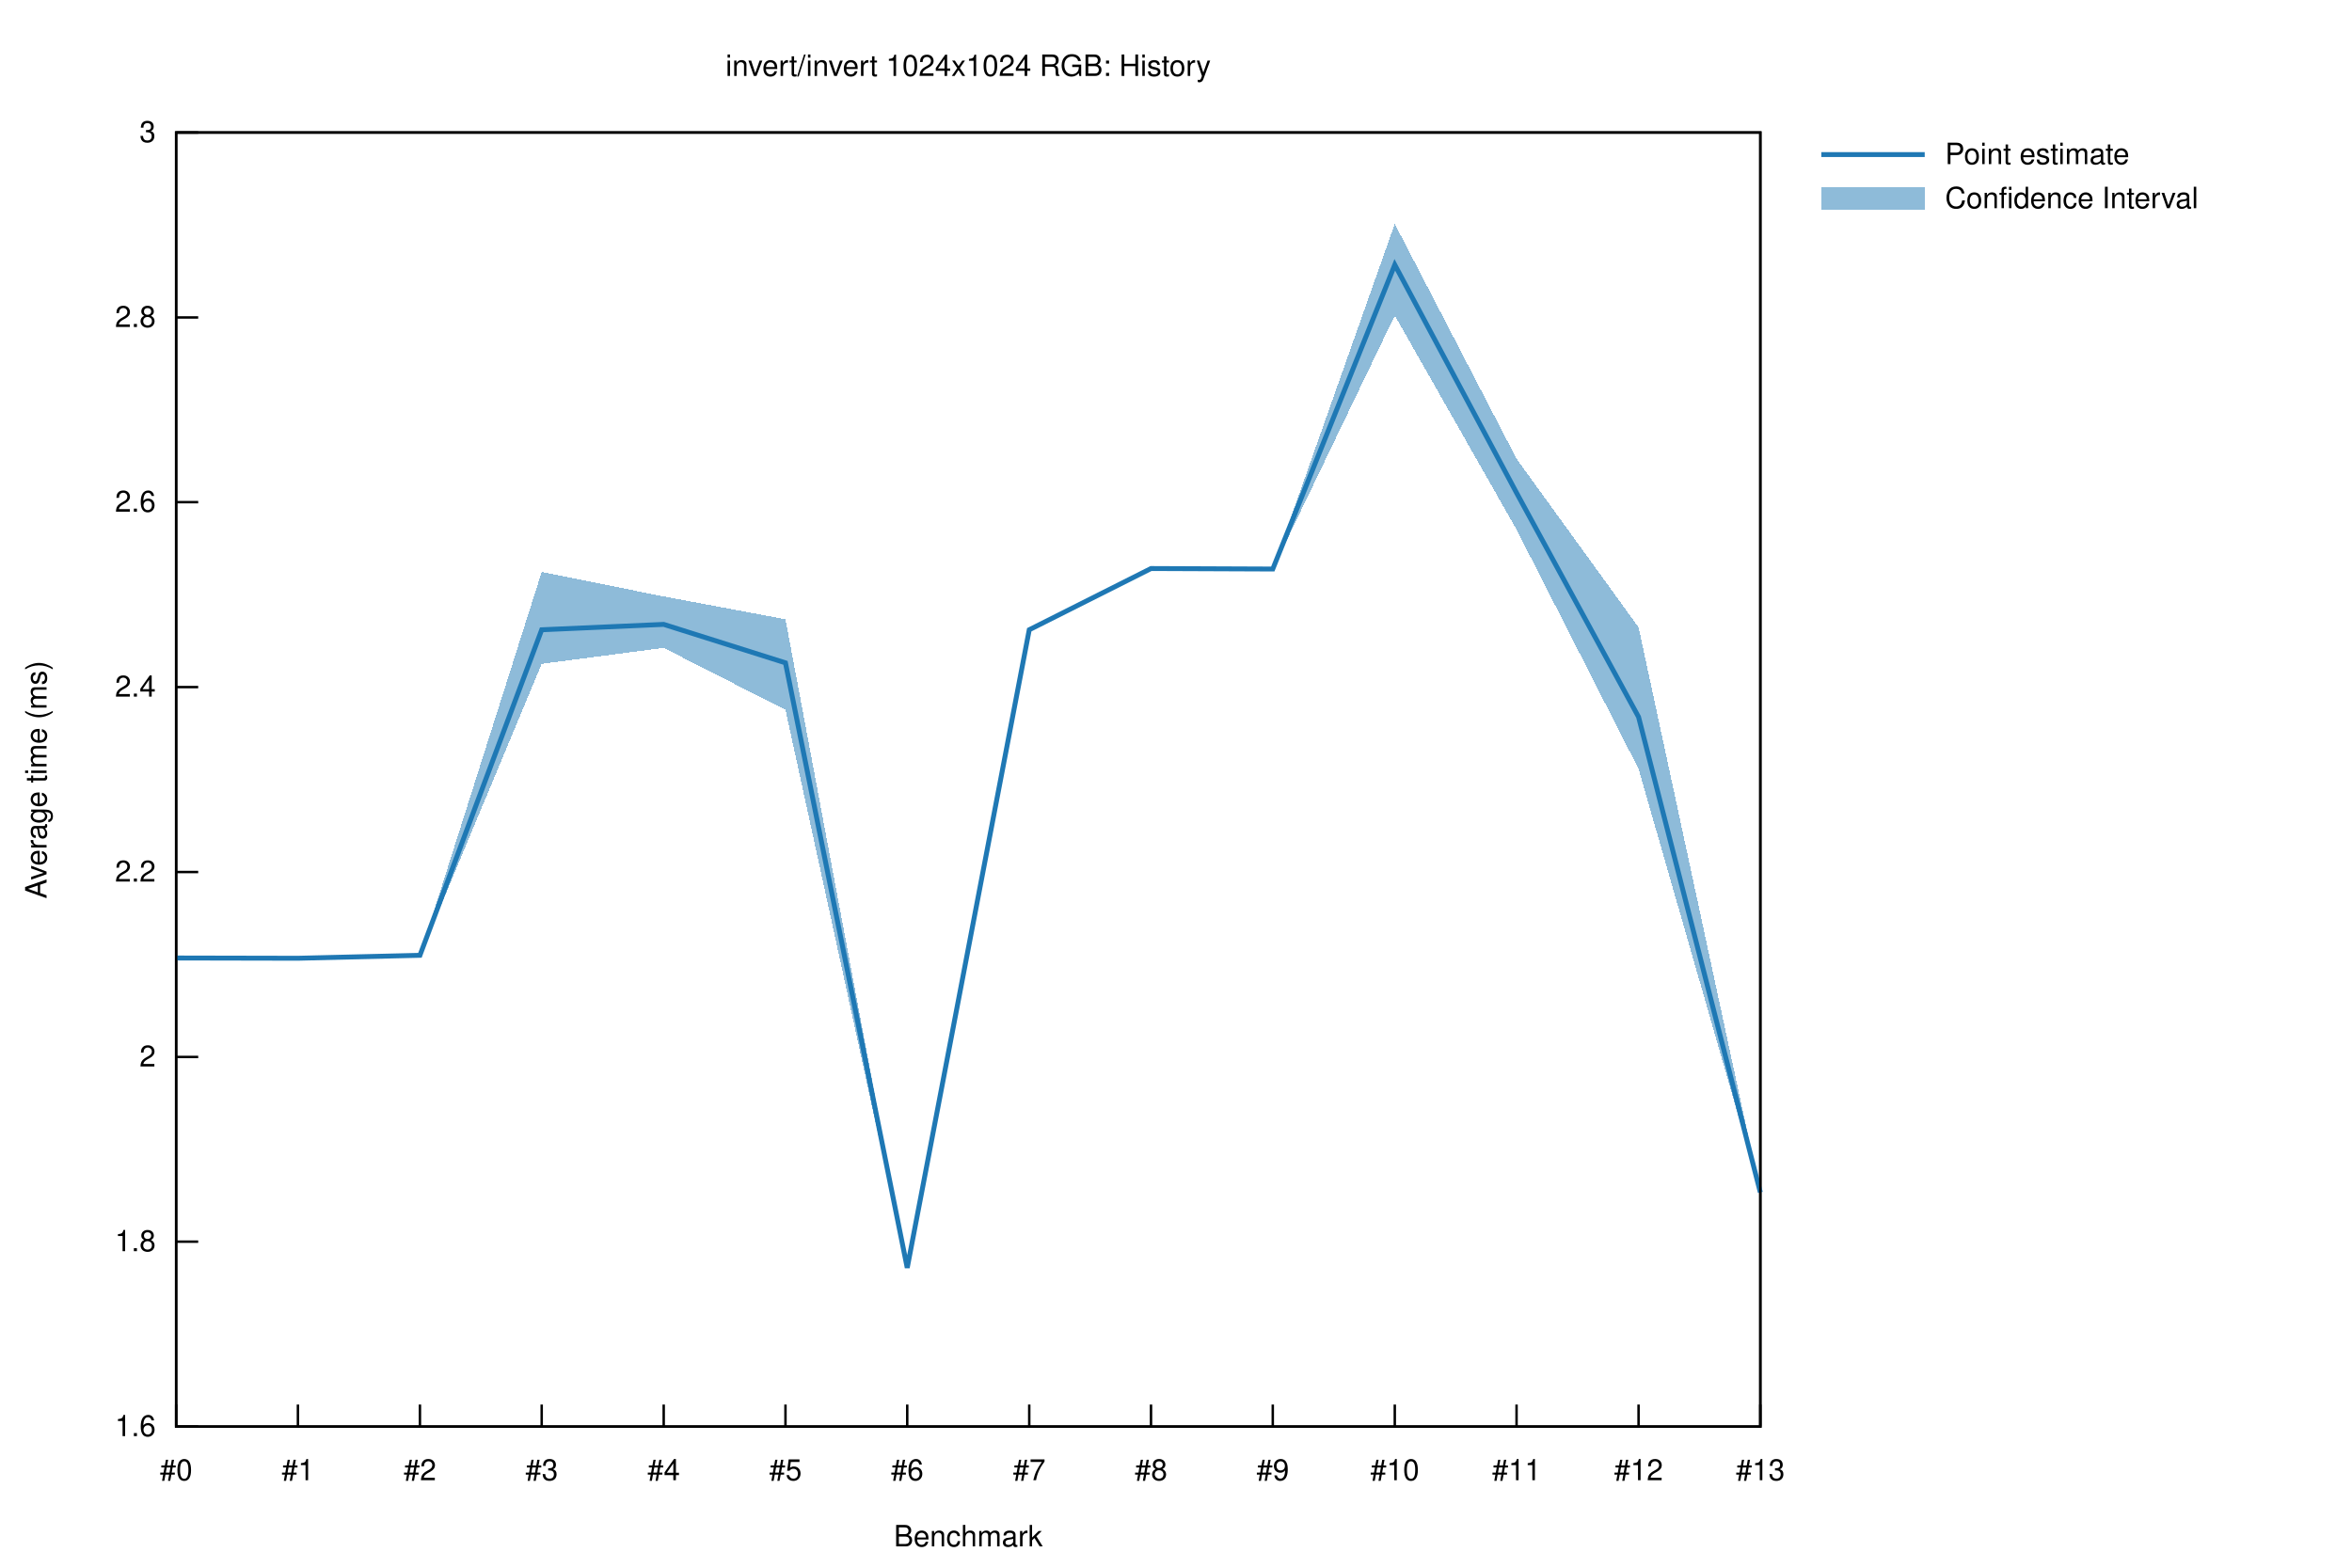
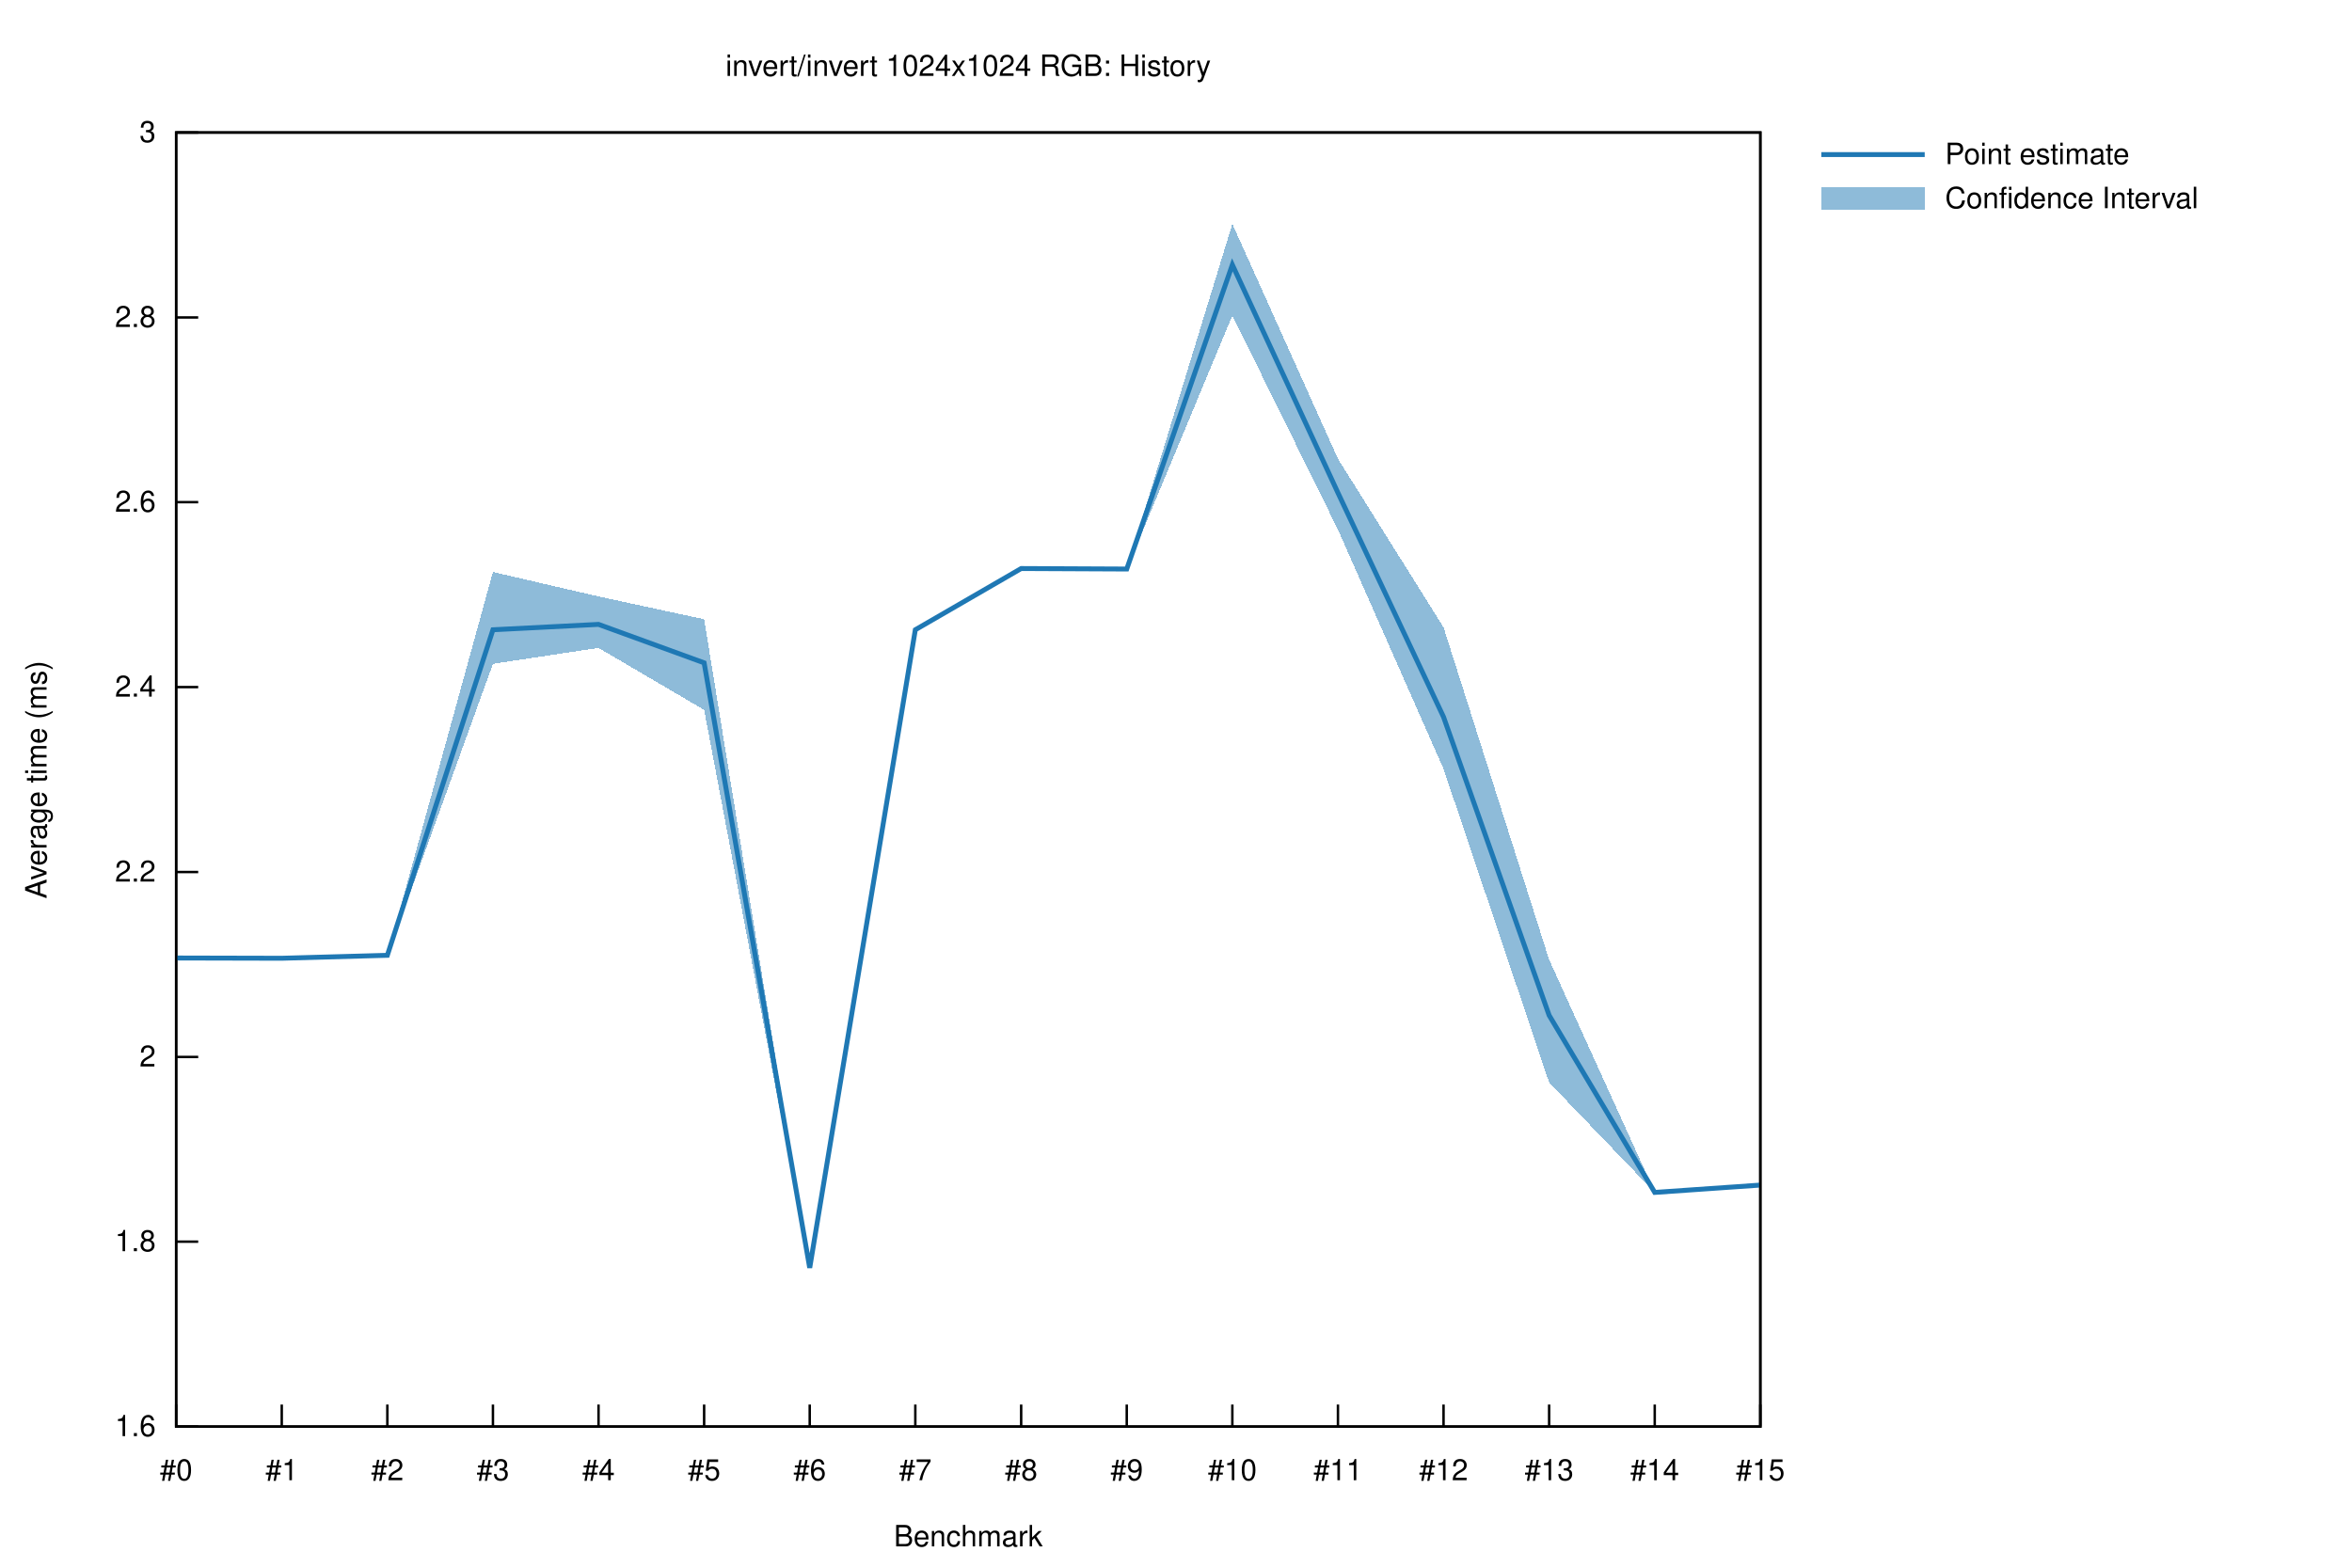
<svg xmlns="http://www.w3.org/2000/svg" xmlns:xlink="http://www.w3.org/1999/xlink" viewBox="0 0 960 640">
  <g id="gnuplot_canvas">
    <rect x="0" y="0" width="960" height="640" fill="none" />
    <defs>
      <circle id="gpDot" r="0.5" stroke-width="0.5" stroke="currentColor" />
      <path id="gpPt0" stroke-width="0.222" stroke="currentColor" d="M-1,0 h2 M0,-1 v2" />
      <path id="gpPt1" stroke-width="0.222" stroke="currentColor" d="M-1,-1 L1,1 M1,-1 L-1,1" />
      <path id="gpPt2" stroke-width="0.222" stroke="currentColor" d="M-1,0 L1,0 M0,-1 L0,1 M-1,-1 L1,1 M-1,1 L1,-1" />
      <rect id="gpPt3" stroke-width="0.222" stroke="currentColor" x="-1" y="-1" width="2" height="2" />
      <rect id="gpPt4" stroke-width="0.222" stroke="currentColor" fill="currentColor" x="-1" y="-1" width="2" height="2" />
      <circle id="gpPt5" stroke-width="0.222" stroke="currentColor" cx="0" cy="0" r="1" />
      <use xlink:href="#gpPt5" id="gpPt6" fill="currentColor" stroke="none" />
      <path id="gpPt7" stroke-width="0.222" stroke="currentColor" d="M0,-1.33 L-1.33,0.67 L1.33,0.67 z" />
      <use xlink:href="#gpPt7" id="gpPt8" fill="currentColor" stroke="none" />
      <use xlink:href="#gpPt7" id="gpPt9" stroke="currentColor" transform="rotate(180)" />
      <use xlink:href="#gpPt9" id="gpPt10" fill="currentColor" stroke="none" />
      <use xlink:href="#gpPt3" id="gpPt11" stroke="currentColor" transform="rotate(45)" />
      <use xlink:href="#gpPt11" id="gpPt12" fill="currentColor" stroke="none" />
      <path id="gpPt13" stroke-width="0.222" stroke="currentColor" d="M0,1.330 L1.265,0.411 L0.782,-1.067 L-0.782,-1.076 L-1.265,0.411 z" />
      <use xlink:href="#gpPt13" id="gpPt14" fill="currentColor" stroke="none" />
      <filter id="textbox" filterUnits="objectBoundingBox" x="0" y="0" height="1" width="1">
        <feFlood flood-color="white" flood-opacity="1" result="bgnd" />
        <feComposite in="SourceGraphic" in2="bgnd" operator="atop" />
      </filter>
      <filter id="greybox" filterUnits="objectBoundingBox" x="0" y="0" height="1" width="1">
        <feFlood flood-color="lightgrey" flood-opacity="1" result="grey" />
        <feComposite in="SourceGraphic" in2="grey" operator="atop" />
      </filter>
    </defs>
    <g fill="none" color="white" stroke="currentColor" stroke-width="1.00" stroke-linecap="butt" stroke-linejoin="miter">
</g>
    <g fill="none" color="black" stroke="currentColor" stroke-width="1.00" stroke-linecap="butt" stroke-linejoin="miter">
      <path stroke="black" d="M71.9,582.4 L80.9,582.4  " />
      <g transform="translate(63.6,586.3)" stroke="none" fill="black" font-family="Helvetica" font-size="12.00" text-anchor="end">
        <text>
          <tspan font-family="Helvetica"> 1.6</tspan>
        </text>
      </g>
    </g>
    <g fill="none" color="black" stroke="currentColor" stroke-width="1.00" stroke-linecap="butt" stroke-linejoin="miter">
      <path stroke="black" d="M71.9,506.9 L80.9,506.9  " />
      <g transform="translate(63.6,510.8)" stroke="none" fill="black" font-family="Helvetica" font-size="12.00" text-anchor="end">
        <text>
          <tspan font-family="Helvetica"> 1.8</tspan>
        </text>
      </g>
    </g>
    <g fill="none" color="black" stroke="currentColor" stroke-width="1.00" stroke-linecap="butt" stroke-linejoin="miter">
      <path stroke="black" d="M71.9,431.5 L80.9,431.5  " />
      <g transform="translate(63.6,435.4)" stroke="none" fill="black" font-family="Helvetica" font-size="12.00" text-anchor="end">
        <text>
          <tspan font-family="Helvetica"> 2</tspan>
        </text>
      </g>
    </g>
    <g fill="none" color="black" stroke="currentColor" stroke-width="1.00" stroke-linecap="butt" stroke-linejoin="miter">
      <path stroke="black" d="M71.9,356.0 L80.9,356.0  " />
      <g transform="translate(63.6,359.9)" stroke="none" fill="black" font-family="Helvetica" font-size="12.00" text-anchor="end">
        <text>
          <tspan font-family="Helvetica"> 2.2</tspan>
        </text>
      </g>
    </g>
    <g fill="none" color="black" stroke="currentColor" stroke-width="1.00" stroke-linecap="butt" stroke-linejoin="miter">
      <path stroke="black" d="M71.9,280.5 L80.9,280.5  " />
      <g transform="translate(63.6,284.4)" stroke="none" fill="black" font-family="Helvetica" font-size="12.00" text-anchor="end">
        <text>
          <tspan font-family="Helvetica"> 2.4</tspan>
        </text>
      </g>
    </g>
    <g fill="none" color="black" stroke="currentColor" stroke-width="1.00" stroke-linecap="butt" stroke-linejoin="miter">
      <path stroke="black" d="M71.9,205.0 L80.9,205.0  " />
      <g transform="translate(63.6,208.9)" stroke="none" fill="black" font-family="Helvetica" font-size="12.00" text-anchor="end">
        <text>
          <tspan font-family="Helvetica"> 2.6</tspan>
        </text>
      </g>
    </g>
    <g fill="none" color="black" stroke="currentColor" stroke-width="1.00" stroke-linecap="butt" stroke-linejoin="miter">
      <path stroke="black" d="M71.9,129.6 L80.9,129.6  " />
      <g transform="translate(63.6,133.5)" stroke="none" fill="black" font-family="Helvetica" font-size="12.00" text-anchor="end">
        <text>
          <tspan font-family="Helvetica"> 2.8</tspan>
        </text>
      </g>
    </g>
    <g fill="none" color="black" stroke="currentColor" stroke-width="1.00" stroke-linecap="butt" stroke-linejoin="miter">
      <path stroke="black" d="M71.9,54.1 L80.9,54.1  " />
      <g transform="translate(63.6,58.0)" stroke="none" fill="black" font-family="Helvetica" font-size="12.00" text-anchor="end">
        <text>
          <tspan font-family="Helvetica"> 3</tspan>
        </text>
      </g>
    </g>
    <g fill="none" color="black" stroke="currentColor" stroke-width="1.00" stroke-linecap="butt" stroke-linejoin="miter">
      <path stroke="black" d="M71.9,582.4 L71.9,573.4  " />
      <g transform="translate(71.9,604.3)" stroke="none" fill="black" font-family="Helvetica" font-size="12.00" text-anchor="middle">
        <text>
          <tspan font-family="Helvetica">#0</tspan>
        </text>
      </g>
    </g>
    <g fill="none" color="black" stroke="currentColor" stroke-width="1.00" stroke-linecap="butt" stroke-linejoin="miter">
-       <path stroke="black" d="M121.6,582.4 L121.6,573.4  " />
-       <g transform="translate(121.6,604.3)" stroke="none" fill="black" font-family="Helvetica" font-size="12.00" text-anchor="middle">
+       <path stroke="black" d="M115.0,582.4 L115.0,573.4  " />
+       <g transform="translate(115.0,604.3)" stroke="none" fill="black" font-family="Helvetica" font-size="12.00" text-anchor="middle">
        <text>
          <tspan font-family="Helvetica">#1</tspan>
        </text>
      </g>
    </g>
    <g fill="none" color="black" stroke="currentColor" stroke-width="1.00" stroke-linecap="butt" stroke-linejoin="miter">
-       <path stroke="black" d="M171.4,582.4 L171.4,573.4  " />
-       <g transform="translate(171.4,604.3)" stroke="none" fill="black" font-family="Helvetica" font-size="12.00" text-anchor="middle">
+       <path stroke="black" d="M158.1,582.4 L158.1,573.4  " />
+       <g transform="translate(158.1,604.3)" stroke="none" fill="black" font-family="Helvetica" font-size="12.00" text-anchor="middle">
        <text>
          <tspan font-family="Helvetica">#2</tspan>
        </text>
      </g>
    </g>
    <g fill="none" color="black" stroke="currentColor" stroke-width="1.00" stroke-linecap="butt" stroke-linejoin="miter">
-       <path stroke="black" d="M221.1,582.4 L221.1,573.4  " />
-       <g transform="translate(221.1,604.3)" stroke="none" fill="black" font-family="Helvetica" font-size="12.00" text-anchor="middle">
+       <path stroke="black" d="M201.2,582.4 L201.2,573.4  " />
+       <g transform="translate(201.2,604.3)" stroke="none" fill="black" font-family="Helvetica" font-size="12.00" text-anchor="middle">
        <text>
          <tspan font-family="Helvetica">#3</tspan>
        </text>
      </g>
    </g>
    <g fill="none" color="black" stroke="currentColor" stroke-width="1.00" stroke-linecap="butt" stroke-linejoin="miter">
-       <path stroke="black" d="M270.9,582.4 L270.9,573.4  " />
-       <g transform="translate(270.9,604.3)" stroke="none" fill="black" font-family="Helvetica" font-size="12.00" text-anchor="middle">
+       <path stroke="black" d="M244.3,582.4 L244.3,573.4  " />
+       <g transform="translate(244.3,604.3)" stroke="none" fill="black" font-family="Helvetica" font-size="12.00" text-anchor="middle">
        <text>
          <tspan font-family="Helvetica">#4</tspan>
        </text>
      </g>
    </g>
    <g fill="none" color="black" stroke="currentColor" stroke-width="1.00" stroke-linecap="butt" stroke-linejoin="miter">
-       <path stroke="black" d="M320.6,582.4 L320.6,573.4  " />
-       <g transform="translate(320.6,604.3)" stroke="none" fill="black" font-family="Helvetica" font-size="12.00" text-anchor="middle">
+       <path stroke="black" d="M287.4,582.4 L287.4,573.4  " />
+       <g transform="translate(287.4,604.3)" stroke="none" fill="black" font-family="Helvetica" font-size="12.00" text-anchor="middle">
        <text>
          <tspan font-family="Helvetica">#5</tspan>
        </text>
      </g>
    </g>
    <g fill="none" color="black" stroke="currentColor" stroke-width="1.00" stroke-linecap="butt" stroke-linejoin="miter">
-       <path stroke="black" d="M370.3,582.4 L370.3,573.4  " />
-       <g transform="translate(370.3,604.3)" stroke="none" fill="black" font-family="Helvetica" font-size="12.00" text-anchor="middle">
+       <path stroke="black" d="M330.5,582.4 L330.5,573.4  " />
+       <g transform="translate(330.5,604.3)" stroke="none" fill="black" font-family="Helvetica" font-size="12.00" text-anchor="middle">
        <text>
          <tspan font-family="Helvetica">#6</tspan>
        </text>
      </g>
    </g>
    <g fill="none" color="black" stroke="currentColor" stroke-width="1.00" stroke-linecap="butt" stroke-linejoin="miter">
-       <path stroke="black" d="M420.1,582.4 L420.1,573.4  " />
-       <g transform="translate(420.1,604.3)" stroke="none" fill="black" font-family="Helvetica" font-size="12.00" text-anchor="middle">
+       <path stroke="black" d="M373.6,582.4 L373.6,573.4  " />
+       <g transform="translate(373.6,604.3)" stroke="none" fill="black" font-family="Helvetica" font-size="12.00" text-anchor="middle">
        <text>
          <tspan font-family="Helvetica">#7</tspan>
        </text>
      </g>
    </g>
    <g fill="none" color="black" stroke="currentColor" stroke-width="1.00" stroke-linecap="butt" stroke-linejoin="miter">
-       <path stroke="black" d="M469.8,582.4 L469.8,573.4  " />
-       <g transform="translate(469.8,604.3)" stroke="none" fill="black" font-family="Helvetica" font-size="12.00" text-anchor="middle">
+       <path stroke="black" d="M416.8,582.4 L416.8,573.4  " />
+       <g transform="translate(416.8,604.3)" stroke="none" fill="black" font-family="Helvetica" font-size="12.00" text-anchor="middle">
        <text>
          <tspan font-family="Helvetica">#8</tspan>
        </text>
      </g>
    </g>
    <g fill="none" color="black" stroke="currentColor" stroke-width="1.00" stroke-linecap="butt" stroke-linejoin="miter">
-       <path stroke="black" d="M519.5,582.4 L519.5,573.4  " />
-       <g transform="translate(519.5,604.3)" stroke="none" fill="black" font-family="Helvetica" font-size="12.00" text-anchor="middle">
+       <path stroke="black" d="M459.9,582.4 L459.9,573.4  " />
+       <g transform="translate(459.9,604.3)" stroke="none" fill="black" font-family="Helvetica" font-size="12.00" text-anchor="middle">
        <text>
          <tspan font-family="Helvetica">#9</tspan>
        </text>
      </g>
    </g>
    <g fill="none" color="black" stroke="currentColor" stroke-width="1.00" stroke-linecap="butt" stroke-linejoin="miter">
-       <path stroke="black" d="M569.3,582.4 L569.3,573.4  " />
-       <g transform="translate(569.3,604.3)" stroke="none" fill="black" font-family="Helvetica" font-size="12.00" text-anchor="middle">
+       <path stroke="black" d="M503.0,582.4 L503.0,573.4  " />
+       <g transform="translate(503.0,604.3)" stroke="none" fill="black" font-family="Helvetica" font-size="12.00" text-anchor="middle">
        <text>
          <tspan font-family="Helvetica">#10</tspan>
        </text>
      </g>
    </g>
    <g fill="none" color="black" stroke="currentColor" stroke-width="1.00" stroke-linecap="butt" stroke-linejoin="miter">
-       <path stroke="black" d="M619.0,582.4 L619.0,573.4  " />
-       <g transform="translate(619.0,604.3)" stroke="none" fill="black" font-family="Helvetica" font-size="12.00" text-anchor="middle">
+       <path stroke="black" d="M546.1,582.4 L546.1,573.4  " />
+       <g transform="translate(546.1,604.3)" stroke="none" fill="black" font-family="Helvetica" font-size="12.00" text-anchor="middle">
        <text>
          <tspan font-family="Helvetica">#11</tspan>
        </text>
      </g>
    </g>
    <g fill="none" color="black" stroke="currentColor" stroke-width="1.00" stroke-linecap="butt" stroke-linejoin="miter">
-       <path stroke="black" d="M668.8,582.4 L668.8,573.4  " />
-       <g transform="translate(668.8,604.3)" stroke="none" fill="black" font-family="Helvetica" font-size="12.00" text-anchor="middle">
+       <path stroke="black" d="M589.2,582.4 L589.2,573.4  " />
+       <g transform="translate(589.2,604.3)" stroke="none" fill="black" font-family="Helvetica" font-size="12.00" text-anchor="middle">
        <text>
          <tspan font-family="Helvetica">#12</tspan>
+         </text>
+       </g>
+     </g>
+     <g fill="none" color="black" stroke="currentColor" stroke-width="1.00" stroke-linecap="butt" stroke-linejoin="miter">
+       <path stroke="black" d="M632.3,582.4 L632.3,573.4  " />
+       <g transform="translate(632.3,604.3)" stroke="none" fill="black" font-family="Helvetica" font-size="12.00" text-anchor="middle">
+         <text>
+           <tspan font-family="Helvetica">#13</tspan>
+         </text>
+       </g>
+     </g>
+     <g fill="none" color="black" stroke="currentColor" stroke-width="1.00" stroke-linecap="butt" stroke-linejoin="miter">
+       <path stroke="black" d="M675.4,582.4 L675.4,573.4  " />
+       <g transform="translate(675.4,604.3)" stroke="none" fill="black" font-family="Helvetica" font-size="12.00" text-anchor="middle">
+         <text>
+           <tspan font-family="Helvetica">#14</tspan>
        </text>
      </g>
    </g>
    <g fill="none" color="black" stroke="currentColor" stroke-width="1.00" stroke-linecap="butt" stroke-linejoin="miter">
      <path stroke="black" d="M718.5,582.4 L718.5,573.4  " />
      <g transform="translate(718.5,604.3)" stroke="none" fill="black" font-family="Helvetica" font-size="12.00" text-anchor="middle">
        <text>
-           <tspan font-family="Helvetica">#13</tspan>
+           <tspan font-family="Helvetica">#15</tspan>
        </text>
      </g>
    </g>
    <g fill="none" color="black" stroke="currentColor" stroke-width="1.00" stroke-linecap="butt" stroke-linejoin="miter">
</g>
    <g fill="none" color="black" stroke="currentColor" stroke-width="1.00" stroke-linecap="butt" stroke-linejoin="miter">
      <path stroke="black" d="M71.9,54.1 L71.9,582.4 L718.5,582.4 L718.5,54.1 L71.9,54.1 Z  " />
    </g>
    <g fill="none" color="black" stroke="currentColor" stroke-width="1.00" stroke-linecap="butt" stroke-linejoin="miter">
      <g transform="translate(19.0,318.3) rotate(270)" stroke="none" fill="black" font-family="Helvetica" font-size="12.00" text-anchor="middle">
        <text>
          <tspan font-family="Helvetica">Average time (ms)</tspan>
        </text>
      </g>
    </g>
    <g fill="none" color="black" stroke="currentColor" stroke-width="1.00" stroke-linecap="butt" stroke-linejoin="miter">
      <g transform="translate(395.2,631.3)" stroke="none" fill="black" font-family="Helvetica" font-size="12.00" text-anchor="middle">
        <text>
          <tspan font-family="Helvetica">Benchmark</tspan>
        </text>
      </g>
    </g>
    <g fill="none" color="black" stroke="currentColor" stroke-width="1.00" stroke-linecap="butt" stroke-linejoin="miter">
      <g transform="translate(395.2,31.0)" stroke="none" fill="black" font-family="Helvetica" font-size="12.00" text-anchor="middle">
        <text>
          <tspan font-family="Helvetica">invert/invert 1024x1024 RGB: History</tspan>
        </text>
      </g>
    </g>
    <g fill="none" color="black" stroke="currentColor" stroke-width="1.00" stroke-linecap="butt" stroke-linejoin="miter">
</g>
    <g id="gnuplot_plot_1">
      <g fill="none" color="white" stroke="currentColor" stroke-width="2.00" stroke-linecap="butt" stroke-linejoin="miter">
</g>
      <g fill="none" color="black" stroke="currentColor" stroke-width="2.00" stroke-linecap="butt" stroke-linejoin="miter">
        <g transform="translate(793.9,67.0)" stroke="none" fill="black" font-family="Helvetica" font-size="12.00" text-anchor="start">
          <text>
            <tspan font-family="Helvetica">Point estimate</tspan>
          </text>
        </g>
      </g>
      <g fill="none" color="black" stroke="currentColor" stroke-width="2.00" stroke-linecap="butt" stroke-linejoin="miter">
-         <path stroke="rgb( 31, 120, 180)" d="M743.4,63.1 L785.6,63.1 M71.9,391.1 L121.6,391.2 L171.4,390.0 L221.1,257.1 L270.9,254.9 L320.6,270.6   L370.3,517.6 L420.1,257.1 L469.8,232.1 L519.5,232.3 L569.3,108.1 L619.0,201.2 L668.8,292.7 L718.5,486.8    " />
+         <path stroke="rgb( 31, 120, 180)" d="M743.4,63.1 L785.6,63.1 M71.9,391.1 L115.0,391.2 L158.1,390.0 L201.2,257.1 L244.3,254.9 L287.4,270.6   L330.5,517.6 L373.6,257.1 L416.8,232.1 L459.9,232.3 L503.0,108.1 L546.1,201.2 L589.2,292.7 L632.3,414.5   L675.4,486.8 L718.5,483.8  " />
      </g>
    </g>
    <g id="gnuplot_plot_2">
      <g fill="none" color="white" stroke="rgb( 31, 120, 180)" stroke-width="1.00" stroke-linecap="butt" stroke-linejoin="miter">
</g>
      <g fill="none" color="black" stroke="currentColor" stroke-width="1.00" stroke-linecap="butt" stroke-linejoin="miter">
        <g transform="translate(793.9,85.0)" stroke="none" fill="black" font-family="Helvetica" font-size="12.00" text-anchor="start">
          <text>
            <tspan font-family="Helvetica">Confidence Interval</tspan>
          </text>
        </g>
      </g>
      <g fill="none" color="black" stroke="currentColor" stroke-width="1.00" stroke-linecap="butt" stroke-linejoin="miter">
        <g stroke="none" shape-rendering="crispEdges">
          <polygon fill="rgb( 31, 120, 180)" fill-opacity="0.5" points="743.4,85.6 785.6,85.6 785.6,76.6 743.4,76.6 " />
-           <polygon fill="rgb( 31, 120, 180)" fill-opacity="0.5" points="71.9,391.0 121.6,391.2 171.4,389.9 221.1,233.5 270.9,243.5 320.6,252.8 370.3,517.5 420.1,256.9 469.8,232.0 519.5,232.1 569.3,91.4 619.0,187.3 668.8,256.1 718.5,486.7 718.5,486.8 668.8,313.9 619.0,216.2 569.3,128.8 519.5,232.4 469.8,232.2 420.1,257.3 370.3,517.6 320.6,289.8 270.9,264.5 221.1,271.0 171.4,390.2 121.6,391.3 71.9,391.1 " />
+           <polygon fill="rgb( 31, 120, 180)" fill-opacity="0.5" points="71.9,391.0 115.0,391.2 158.1,389.9 201.2,233.5 244.3,243.5 287.4,252.8 330.5,517.5 373.6,256.9 416.8,232.0 459.9,232.1 503.0,91.4 546.1,187.3 589.2,256.1 632.3,391.8 675.4,486.7 718.5,483.5 718.5,484.0 675.4,486.8 632.3,441.9 589.2,313.9 546.1,216.2 503.0,128.8 459.9,232.4 416.8,232.2 373.6,257.3 330.5,517.6 287.4,289.8 244.3,264.5 201.2,271.0 158.1,390.2 115.0,391.3 71.9,391.1 " />
        </g>
      </g>
    </g>
    <g fill="none" color="white" stroke="rgb( 31, 120, 180)" stroke-width="2.00" stroke-linecap="butt" stroke-linejoin="miter">
</g>
    <g fill="none" color="black" stroke="currentColor" stroke-width="2.00" stroke-linecap="butt" stroke-linejoin="miter">
</g>
    <g fill="none" color="black" stroke="black" stroke-width="1.00" stroke-linecap="butt" stroke-linejoin="miter">
</g>
    <g fill="none" color="black" stroke="currentColor" stroke-width="1.00" stroke-linecap="butt" stroke-linejoin="miter">
      <path stroke="black" d="M71.9,54.1 L71.9,582.4 L718.5,582.4 L718.5,54.1 L71.9,54.1 Z  " />
    </g>
    <g fill="none" color="black" stroke="currentColor" stroke-width="1.00" stroke-linecap="butt" stroke-linejoin="miter">
</g>
  </g>
</svg>
